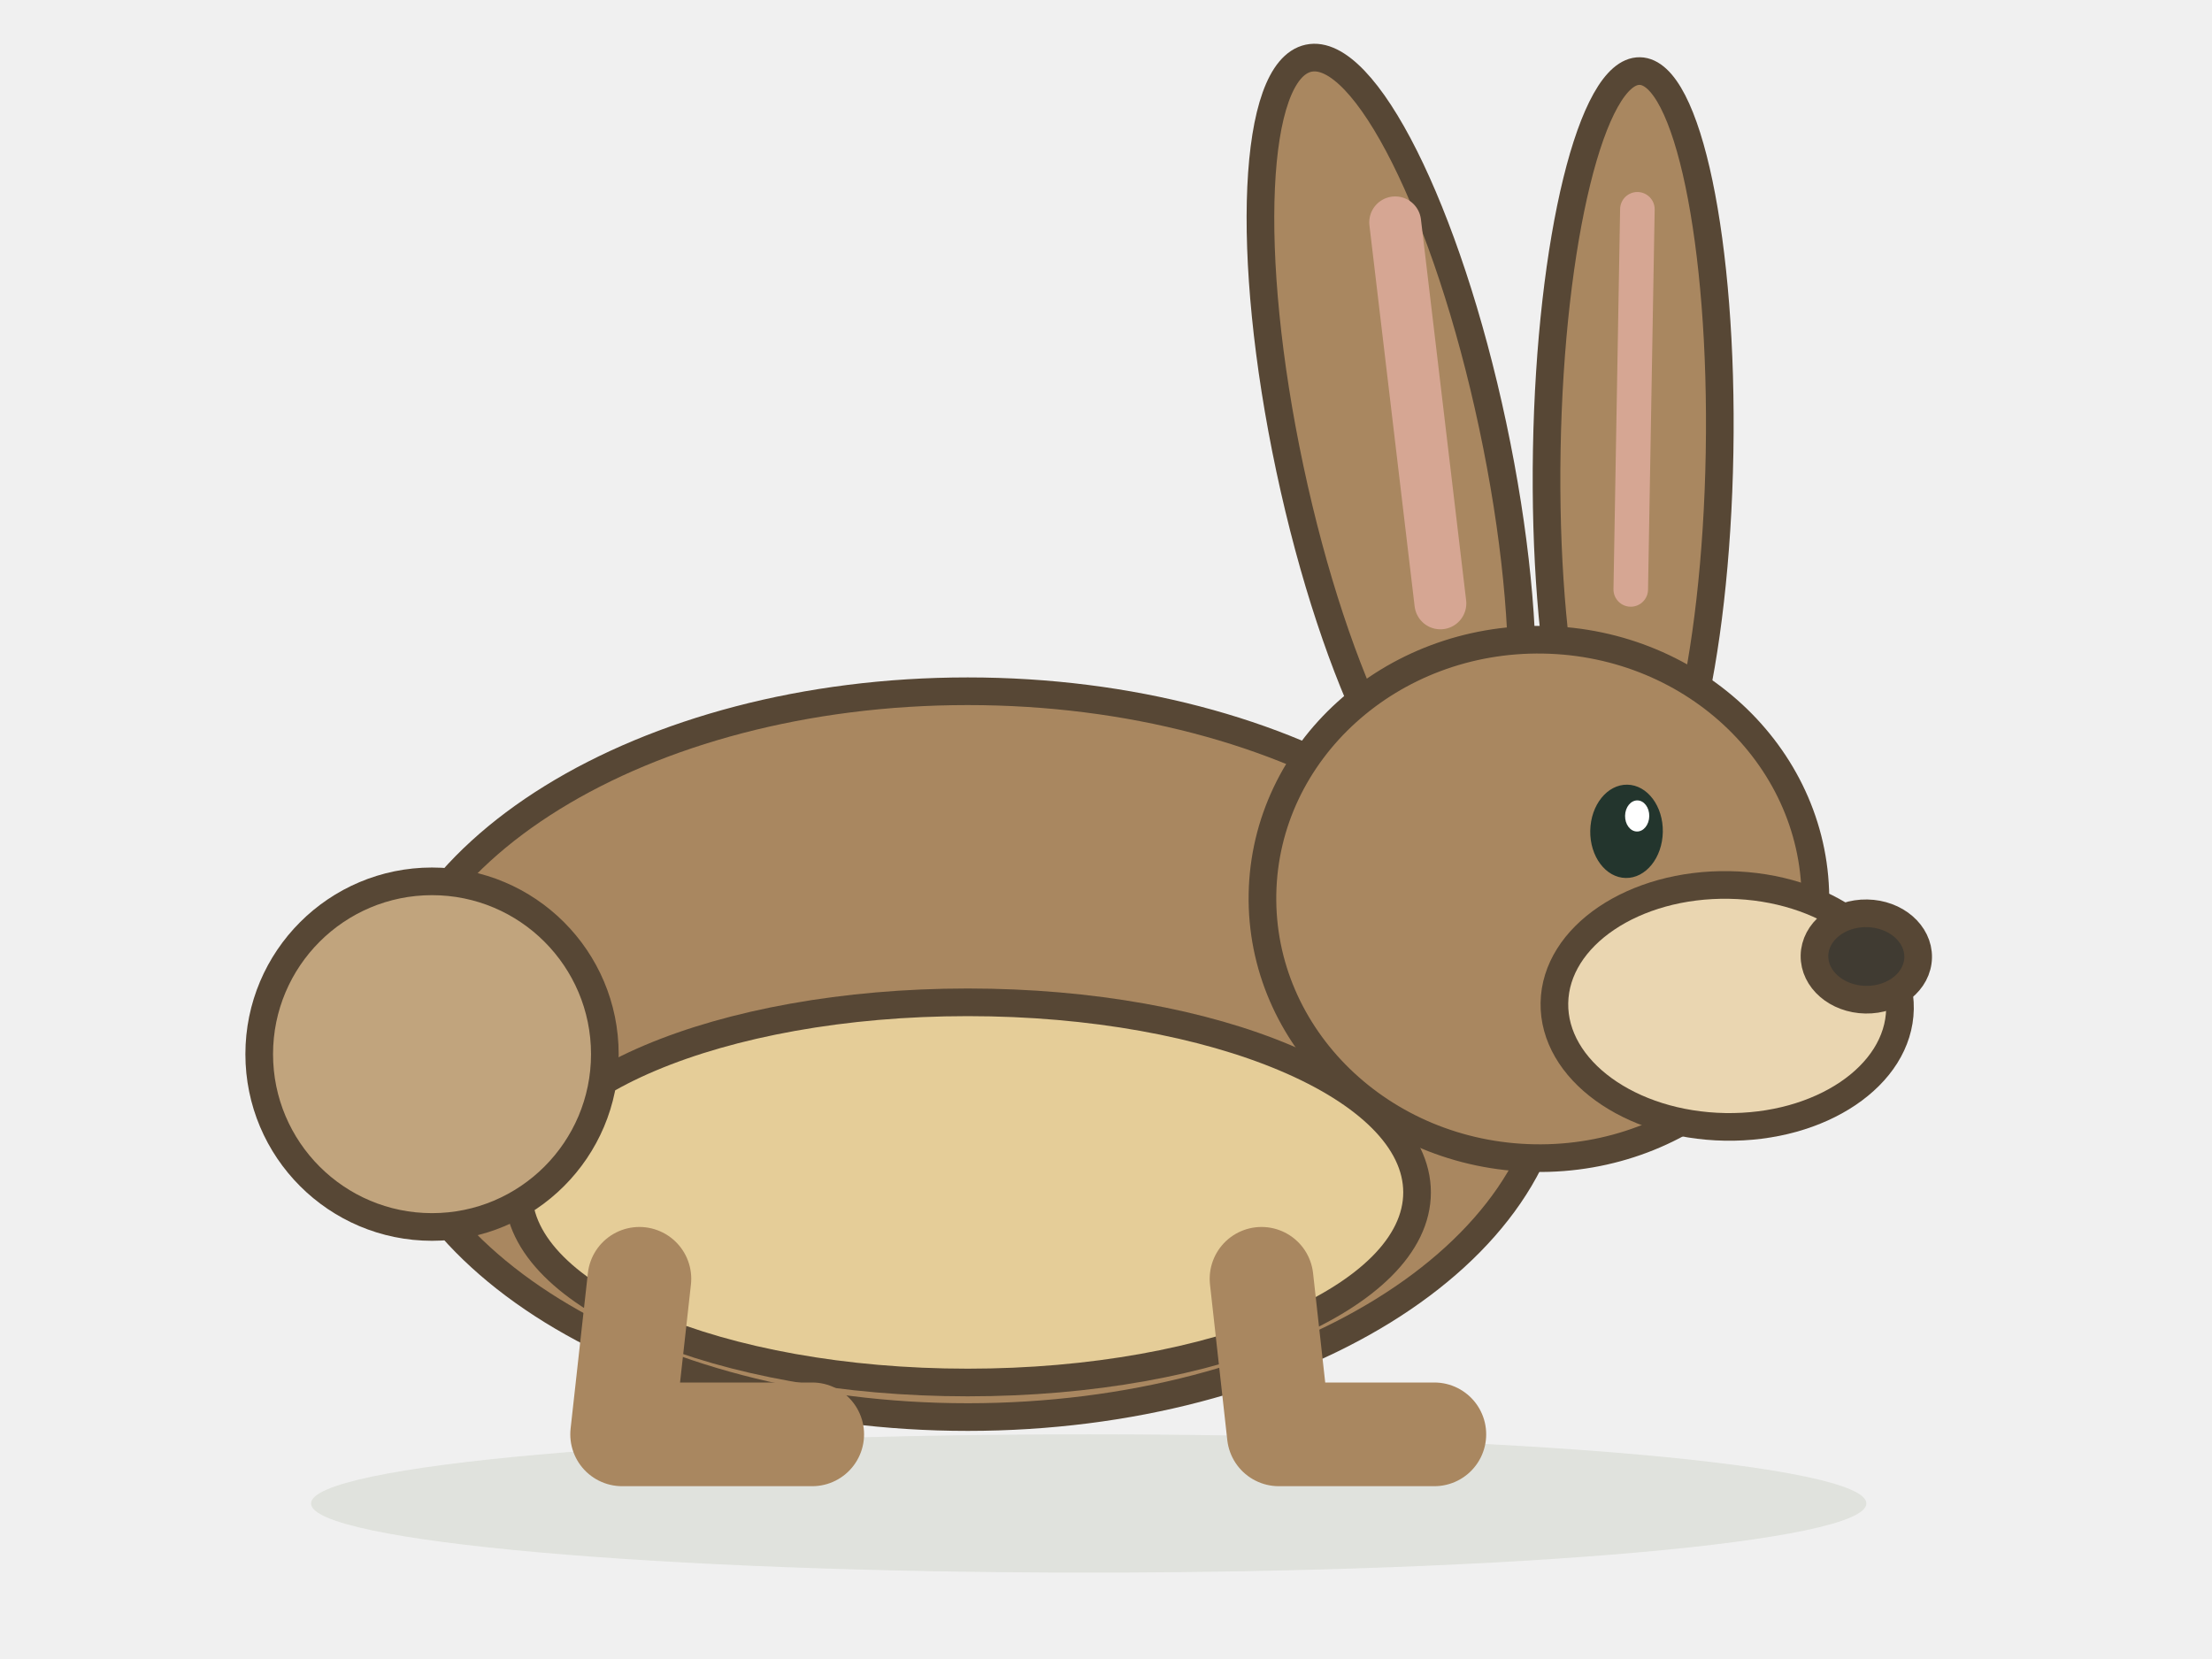
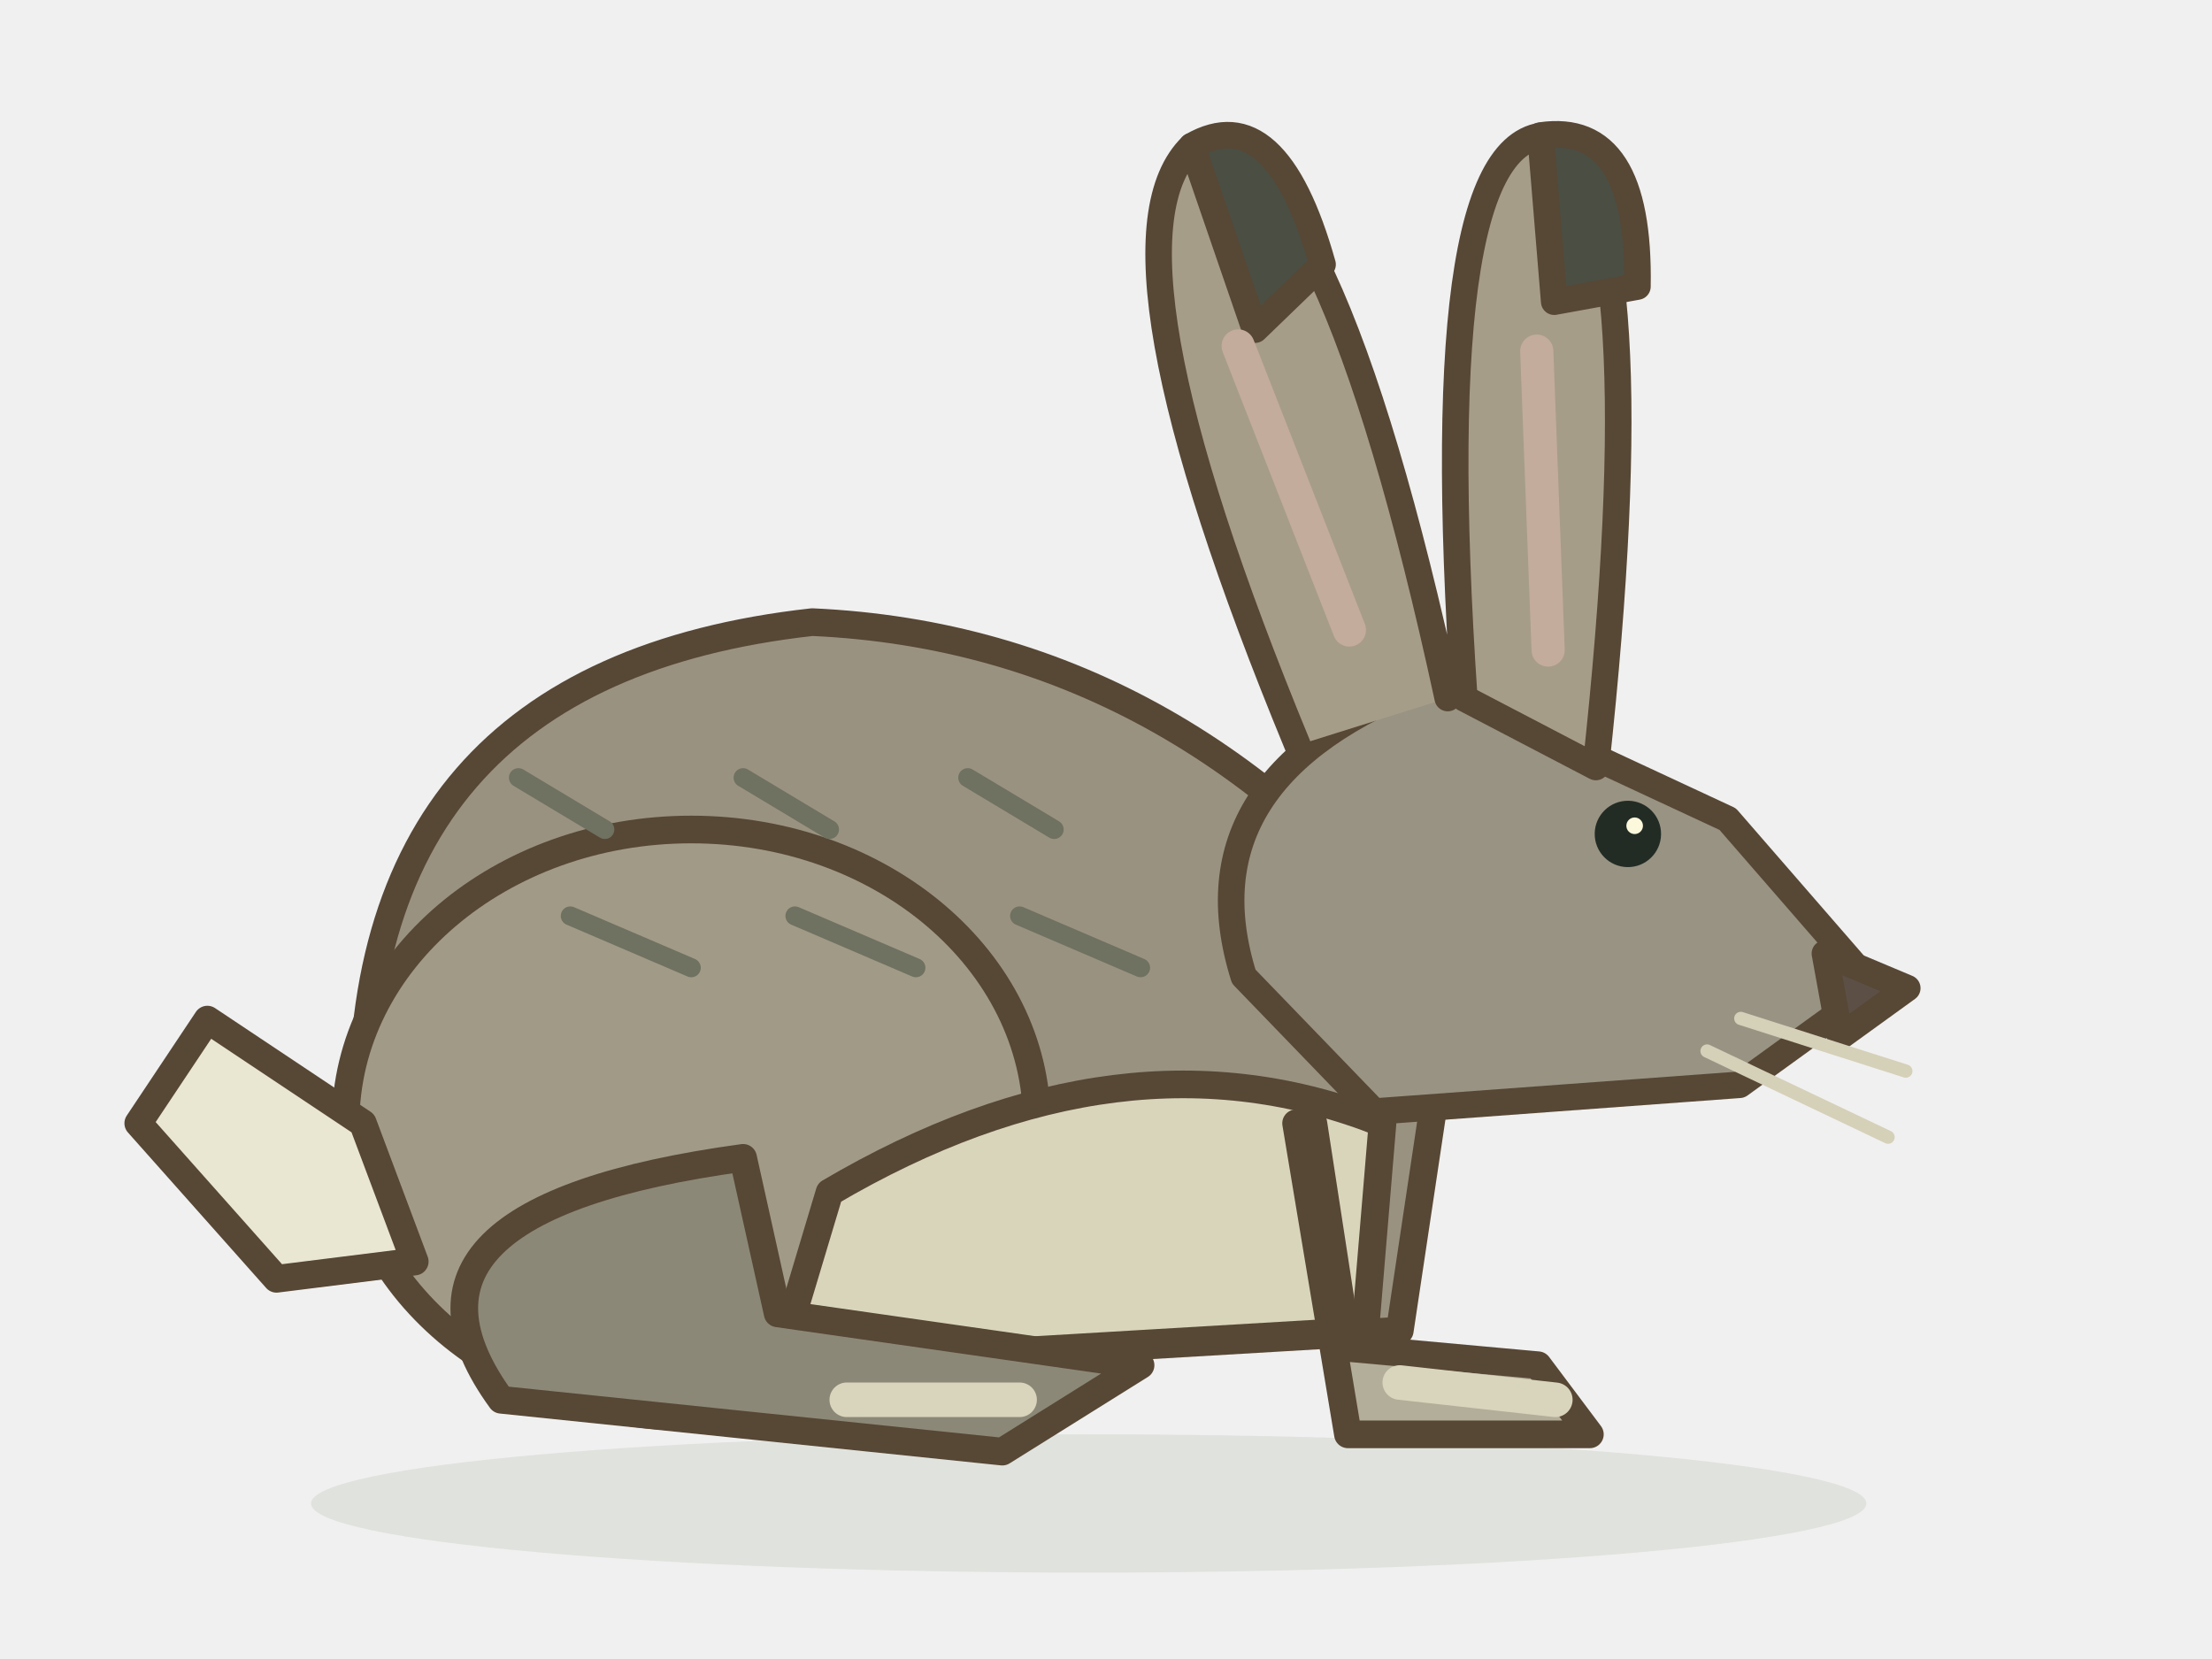
<svg xmlns="http://www.w3.org/2000/svg" viewBox="0 0 128 96" width="128" height="96">
+   <defs>
+     <g id="body">
+       <g data-part="torso">
+         <path d="M21 66Q20 39 47 36Q69 37 84 57L81 77 47 79Z" fill="#9a9280" />
+         <ellipse cx="40" cy="65" rx="20" ry="17" fill="#a19a87" />
+         <path d="M48 69Q65 59 80 65l-1 12-34 2Z" fill="#d9d5bb" />
+         <path d="M21 65 12 59 8 65 16 74 24 73Z" fill="#e9e6d2" />
+         <path d="M30 45l5 3m-2 5 7 3" fill="none" stroke="#6f7161" stroke-width="1.1" />
+         <path d="M43 45l5 3m-2 5 7 3" fill="none" stroke="#6f7161" stroke-width="1.1" />
+         <path d="M56 45l5 3m-2 5 7 3" fill="none" stroke="#6f7161" stroke-width="1.1" />
+       </g>
+     </g>
+     <g id="head">
+       <g transform="translate(0 2) scale(.96)">
+         <g data-part="head">
+           <path d="M75 57Q71 45 86 39L104 47 113 57 105 63 83 65Z" fill="#999383" />
+           <path d="M78 43Q65 13 71 7Q79 6 87 40M88 40Q85 5 93 6Q99 11 96 44Z" fill="#a69d89" />
+           <path d="M71 7q5-3 8 7l-4 4Zm21-1q6-1 6 9l-5 1Z" fill="#4b4e43" />
+           <path d="M74 19 81 36m11-17 1 18" fill="none" stroke="#c3ac9c" stroke-width="2" />
+           <ellipse cx="98" cy="48" rx="2" ry="2" fill="#222c25" stroke="none" />
+           <ellipse cx="98.4" cy="47.5" rx="0.5" ry="0.5" fill="#fcf8dc" stroke="none" />
+           <path d="M110 55l5 2-4 3Z" fill="#5c5046" />
+           <path d="M105 59l10 3m-12-1 11 5" fill="none" stroke="#d5d0b8" stroke-width="0.8" />
+         </g>
+       </g>
+     </g>
+     <g id="legs0">
+       <g data-part="legs" data-count="4">
+         <path d="M43 67Q21 70 29 81L58 84 66 79 45 76Z" fill="#8c8877" />
+         <path d="M75 65 78 83h14l-3-4-11-1-2-13Z" fill="#b3ae99" />
+         <path d="M49 81h10m22-1 9 1" fill="none" stroke="#d9d5bc" stroke-width="2" />
+       </g>
+     </g>
+     <g id="legs1">
+       <g data-part="legs" data-count="4">
+         <path d="M43 67Q21 70 29 81L60 86 68 82 45 76Z" fill="#8c8877" />
+         <path d="M75 65 78 83h19l-3-4-11-1-2-13Z" fill="#b3ae99" />
+         <path d="M49 81h10m22-1 9 1" fill="none" stroke="#d9d5bc" stroke-width="2" />
+       </g>
+     </g>
+     <g id="shell" />
+     <g id="wing0" />
+     <g id="wing1" />
+   </defs>
  <view id="idle-0" viewBox="0 0 128 96" />
  <view id="idle-1" viewBox="0 96 128 96" />
  <view id="move-0" viewBox="0 192 128 96" />
  <view id="move-1" viewBox="0 288 128 96" />
  <view id="eat-0" viewBox="0 384 128 96" />
  <view id="eat-1" viewBox="0 480 128 96" />
  <g transform="translate(0 0)">
    <ellipse cx="63" cy="87" rx="45" ry="4" fill="#647849" opacity=".12" stroke="none" />
    <g stroke="#574735" stroke-width="1.6" stroke-linejoin="round" stroke-linecap="round">
      <g transform="translate(0 0)">
-         <ellipse cx="56" cy="61" rx="34" ry="21" fill="#a98760" />
-         <ellipse cx="56" cy="69" rx="26" ry="11" fill="#e5cd98" />
-         <ellipse cx="25" cy="61" rx="10" ry="10" fill="#c1a47d" />
-         <path d="M37 74l-1 9h11m26-9l1 9h9" fill="none" stroke="#a98760" stroke-width="6" />
-         <g transform="rotate(1 88 55)">
-           <ellipse cx="80" cy="26" rx="6" ry="23" fill="#a98760" transform="rotate(-13 80 26)" />
-           <ellipse cx="94" cy="26" rx="5" ry="22" fill="#a98760" />
-           <path d="M80 13l3 22" fill="none" stroke="#d6a693" stroke-width="3" />
-           <path d="M94 12v22" fill="none" stroke="#d6a693" stroke-width="2" />
-           <ellipse cx="89" cy="52" rx="16" ry="15" fill="#a98760" />
-           <ellipse cx="100" cy="58" rx="10" ry="7" fill="#ead6b1" />
-           <ellipse cx="108" cy="55" rx="3" ry="2.5" fill="#403b32" />
-           <ellipse cx="94" cy="48" rx="2.1" ry="2.7" fill="#23352d" stroke="none" />
-           <ellipse cx="94.6" cy="47.1" rx="0.7" ry="0.9" fill="#fff" stroke="none" />
+         <use href="#body" />
+         <use href="#legs0" />
+         <use href="#shell" />
+         <use href="#wing0" />
+         <g transform="rotate(1 84 55)">
+           <use href="#head" />
        </g>
      </g>
    </g>
  </g>
  <g transform="translate(0 96)">
    <ellipse cx="63" cy="87" rx="45" ry="4" fill="#647849" opacity=".12" stroke="none" />
    <g stroke="#574735" stroke-width="1.6" stroke-linejoin="round" stroke-linecap="round">
      <g transform="translate(0 0)">
-         <ellipse cx="56" cy="61" rx="34" ry="21" fill="#a98760" />
-         <ellipse cx="56" cy="69" rx="26" ry="11" fill="#e5cd98" />
-         <ellipse cx="25" cy="61" rx="10" ry="10" fill="#c1a47d" />
-         <path d="M37 74l-1 9h11m26-9l1 9h9" fill="none" stroke="#a98760" stroke-width="6" />
-         <g transform="rotate(-1 88 55)">
-           <ellipse cx="80" cy="26" rx="6" ry="23" fill="#a98760" transform="rotate(-13 80 26)" />
-           <ellipse cx="94" cy="26" rx="5" ry="22" fill="#a98760" />
-           <path d="M80 13l3 22" fill="none" stroke="#d6a693" stroke-width="3" />
-           <path d="M94 12v22" fill="none" stroke="#d6a693" stroke-width="2" />
-           <ellipse cx="89" cy="52" rx="16" ry="15" fill="#a98760" />
-           <ellipse cx="100" cy="58" rx="10" ry="7" fill="#ead6b1" />
-           <ellipse cx="108" cy="55" rx="3" ry="2.5" fill="#403b32" />
-           <ellipse cx="94" cy="48" rx="2.1" ry="2.7" fill="#23352d" stroke="none" />
-           <ellipse cx="94.6" cy="47.1" rx="0.7" ry="0.9" fill="#fff" stroke="none" />
+         <use href="#body" />
+         <use href="#legs0" />
+         <use href="#shell" />
+         <use href="#wing0" />
+         <g transform="rotate(-1 84 55)">
+           <use href="#head" />
        </g>
      </g>
    </g>
  </g>
  <g transform="translate(0 192)">
    <ellipse cx="63" cy="87" rx="45" ry="4" fill="#647849" opacity=".12" stroke="none" />
    <g stroke="#574735" stroke-width="1.6" stroke-linejoin="round" stroke-linecap="round">
      <g transform="translate(0 0)">
-         <ellipse cx="56" cy="61" rx="34" ry="21" fill="#a98760" />
-         <ellipse cx="56" cy="69" rx="26" ry="11" fill="#e5cd98" />
-         <ellipse cx="25" cy="61" rx="10" ry="10" fill="#c1a47d" />
-         <path d="M37 74l-1 9h11m26-9l1 9h9" fill="none" stroke="#a98760" stroke-width="6" />
-         <g transform="rotate(-3 88 55)">
-           <ellipse cx="80" cy="26" rx="6" ry="23" fill="#a98760" transform="rotate(-13 80 26)" />
-           <ellipse cx="94" cy="26" rx="5" ry="22" fill="#a98760" />
-           <path d="M80 13l3 22" fill="none" stroke="#d6a693" stroke-width="3" />
-           <path d="M94 12v22" fill="none" stroke="#d6a693" stroke-width="2" />
-           <ellipse cx="89" cy="52" rx="16" ry="15" fill="#a98760" />
-           <ellipse cx="100" cy="58" rx="10" ry="7" fill="#ead6b1" />
-           <ellipse cx="108" cy="55" rx="3" ry="2.5" fill="#403b32" />
-           <ellipse cx="94" cy="48" rx="2.1" ry="2.7" fill="#23352d" stroke="none" />
-           <ellipse cx="94.6" cy="47.1" rx="0.7" ry="0.9" fill="#fff" stroke="none" />
+         <use href="#body" />
+         <use href="#legs0" />
+         <use href="#shell" />
+         <use href="#wing0" />
+         <g transform="rotate(-3 84 55)">
+           <use href="#head" />
        </g>
      </g>
    </g>
  </g>
  <g transform="translate(0 288)">
    <ellipse cx="63" cy="87" rx="45" ry="4" fill="#647849" opacity=".12" stroke="none" />
    <g stroke="#574735" stroke-width="1.6" stroke-linejoin="round" stroke-linecap="round">
      <g transform="translate(0 -2)">
-         <ellipse cx="56" cy="61" rx="34" ry="21" fill="#a98760" />
-         <ellipse cx="56" cy="69" rx="26" ry="11" fill="#e5cd98" />
-         <ellipse cx="25" cy="61" rx="10" ry="10" fill="#c1a47d" />
-         <path d="M37 74l-7 9h11m26-9l7 9h9" fill="none" stroke="#a98760" stroke-width="6" />
-         <g transform="rotate(4 88 55)">
-           <ellipse cx="80" cy="26" rx="6" ry="23" fill="#a98760" transform="rotate(-13 80 26)" />
-           <ellipse cx="94" cy="26" rx="5" ry="22" fill="#a98760" />
-           <path d="M80 13l3 22" fill="none" stroke="#d6a693" stroke-width="3" />
-           <path d="M94 12v22" fill="none" stroke="#d6a693" stroke-width="2" />
-           <ellipse cx="89" cy="52" rx="16" ry="15" fill="#a98760" />
-           <ellipse cx="100" cy="58" rx="10" ry="7" fill="#ead6b1" />
-           <ellipse cx="108" cy="55" rx="3" ry="2.5" fill="#403b32" />
-           <ellipse cx="94" cy="48" rx="2.1" ry="2.7" fill="#23352d" stroke="none" />
-           <ellipse cx="94.6" cy="47.1" rx="0.7" ry="0.9" fill="#fff" stroke="none" />
+         <use href="#body" />
+         <use href="#legs1" />
+         <use href="#shell" />
+         <use href="#wing1" />
+         <g transform="rotate(4 84 55)">
+           <use href="#head" />
        </g>
      </g>
    </g>
  </g>
  <g transform="translate(0 384)">
    <ellipse cx="63" cy="87" rx="45" ry="4" fill="#647849" opacity=".12" stroke="none" />
    <g stroke="#574735" stroke-width="1.6" stroke-linejoin="round" stroke-linecap="round">
      <g transform="translate(0 0)">
-         <ellipse cx="56" cy="61" rx="34" ry="21" fill="#a98760" />
-         <ellipse cx="56" cy="69" rx="26" ry="11" fill="#e5cd98" />
-         <ellipse cx="25" cy="61" rx="10" ry="10" fill="#c1a47d" />
-         <path d="M37 74l-1 9h11m26-9l1 9h9" fill="none" stroke="#a98760" stroke-width="6" />
-         <g transform="rotate(10 88 55)">
-           <ellipse cx="80" cy="26" rx="6" ry="23" fill="#a98760" transform="rotate(-13 80 26)" />
-           <ellipse cx="94" cy="26" rx="5" ry="22" fill="#a98760" />
-           <path d="M80 13l3 22" fill="none" stroke="#d6a693" stroke-width="3" />
-           <path d="M94 12v22" fill="none" stroke="#d6a693" stroke-width="2" />
-           <ellipse cx="89" cy="52" rx="16" ry="15" fill="#a98760" />
-           <ellipse cx="100" cy="58" rx="10" ry="7" fill="#ead6b1" />
-           <ellipse cx="108" cy="55" rx="3" ry="2.5" fill="#403b32" />
-           <ellipse cx="94" cy="48" rx="2.1" ry="2.7" fill="#23352d" stroke="none" />
-           <ellipse cx="94.6" cy="47.1" rx="0.7" ry="0.9" fill="#fff" stroke="none" />
+         <use href="#body" />
+         <use href="#legs0" />
+         <use href="#shell" />
+         <use href="#wing0" />
+         <g transform="rotate(10 84 55)">
+           <use href="#head" />
        </g>
        <path d="M109 64l3 6m-6-3 3 4" fill="none" stroke="#60834e" stroke-width="3" />
      </g>
    </g>
  </g>
  <g transform="translate(0 480)">
    <ellipse cx="63" cy="87" rx="45" ry="4" fill="#647849" opacity=".12" stroke="none" />
    <g stroke="#574735" stroke-width="1.6" stroke-linejoin="round" stroke-linecap="round">
      <g transform="translate(0 0)">
-         <ellipse cx="56" cy="61" rx="34" ry="21" fill="#a98760" />
-         <ellipse cx="56" cy="69" rx="26" ry="11" fill="#e5cd98" />
-         <ellipse cx="25" cy="61" rx="10" ry="10" fill="#c1a47d" />
-         <path d="M37 74l-7 9h11m26-9l7 9h9" fill="none" stroke="#a98760" stroke-width="6" />
-         <g transform="rotate(19 88 55)">
-           <ellipse cx="80" cy="26" rx="6" ry="23" fill="#a98760" transform="rotate(-13 80 26)" />
-           <ellipse cx="94" cy="26" rx="5" ry="22" fill="#a98760" />
-           <path d="M80 13l3 22" fill="none" stroke="#d6a693" stroke-width="3" />
-           <path d="M94 12v22" fill="none" stroke="#d6a693" stroke-width="2" />
-           <ellipse cx="89" cy="52" rx="16" ry="15" fill="#a98760" />
-           <ellipse cx="100" cy="58" rx="10" ry="7" fill="#ead6b1" />
-           <ellipse cx="108" cy="55" rx="3" ry="2.5" fill="#403b32" />
-           <ellipse cx="94" cy="48" rx="2.1" ry="2.7" fill="#23352d" stroke="none" />
-           <ellipse cx="94.6" cy="47.1" rx="0.7" ry="0.9" fill="#fff" stroke="none" />
+         <use href="#body" />
+         <use href="#legs1" />
+         <use href="#shell" />
+         <use href="#wing0" />
+         <g transform="rotate(19 84 55)">
+           <use href="#head" />
        </g>
        <path d="M109 64l6 3m-6-3 3 4" fill="none" stroke="#60834e" stroke-width="3" />
      </g>
    </g>
  </g>
</svg>
